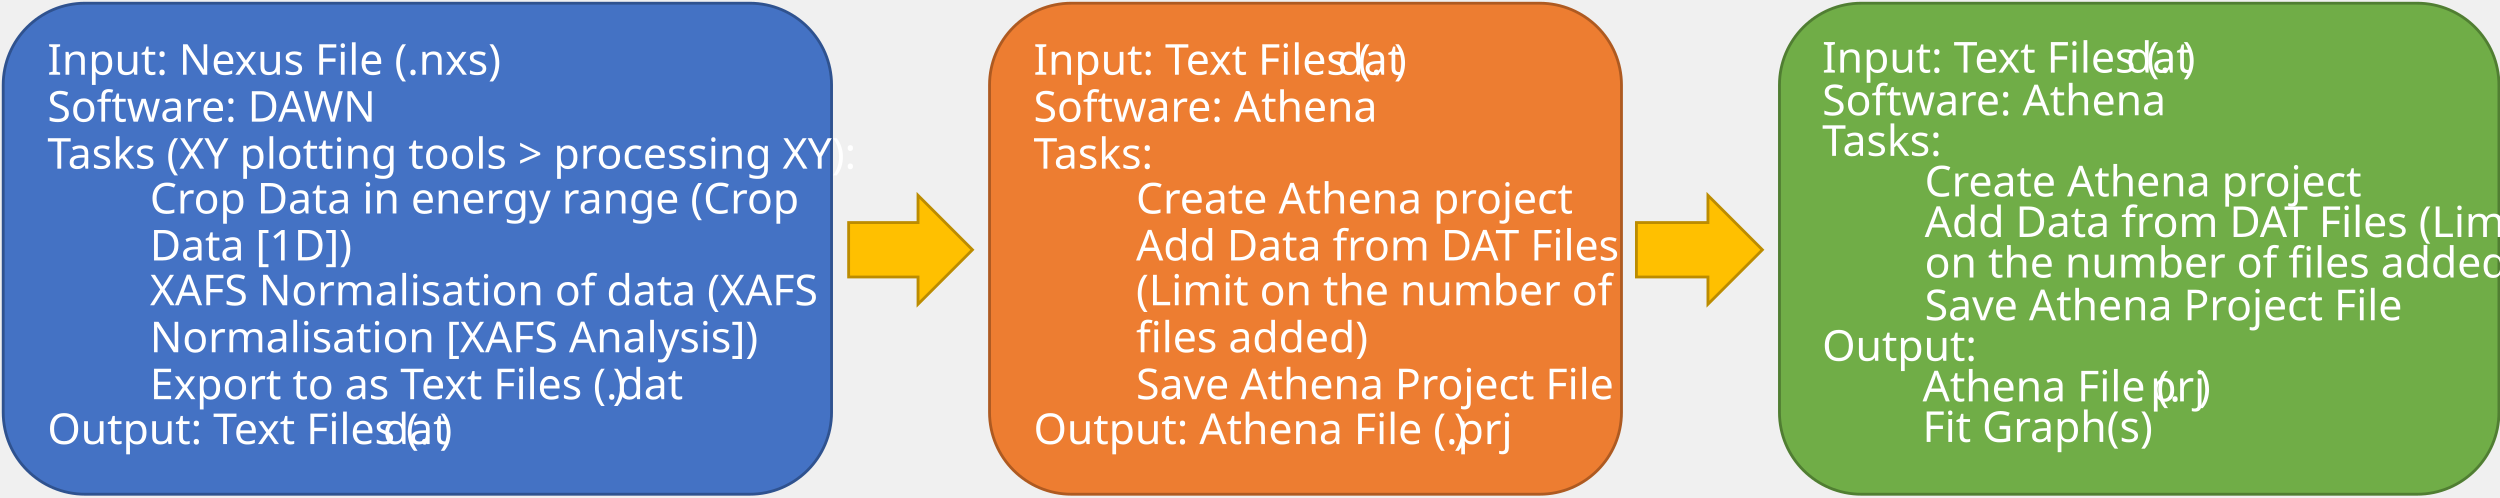
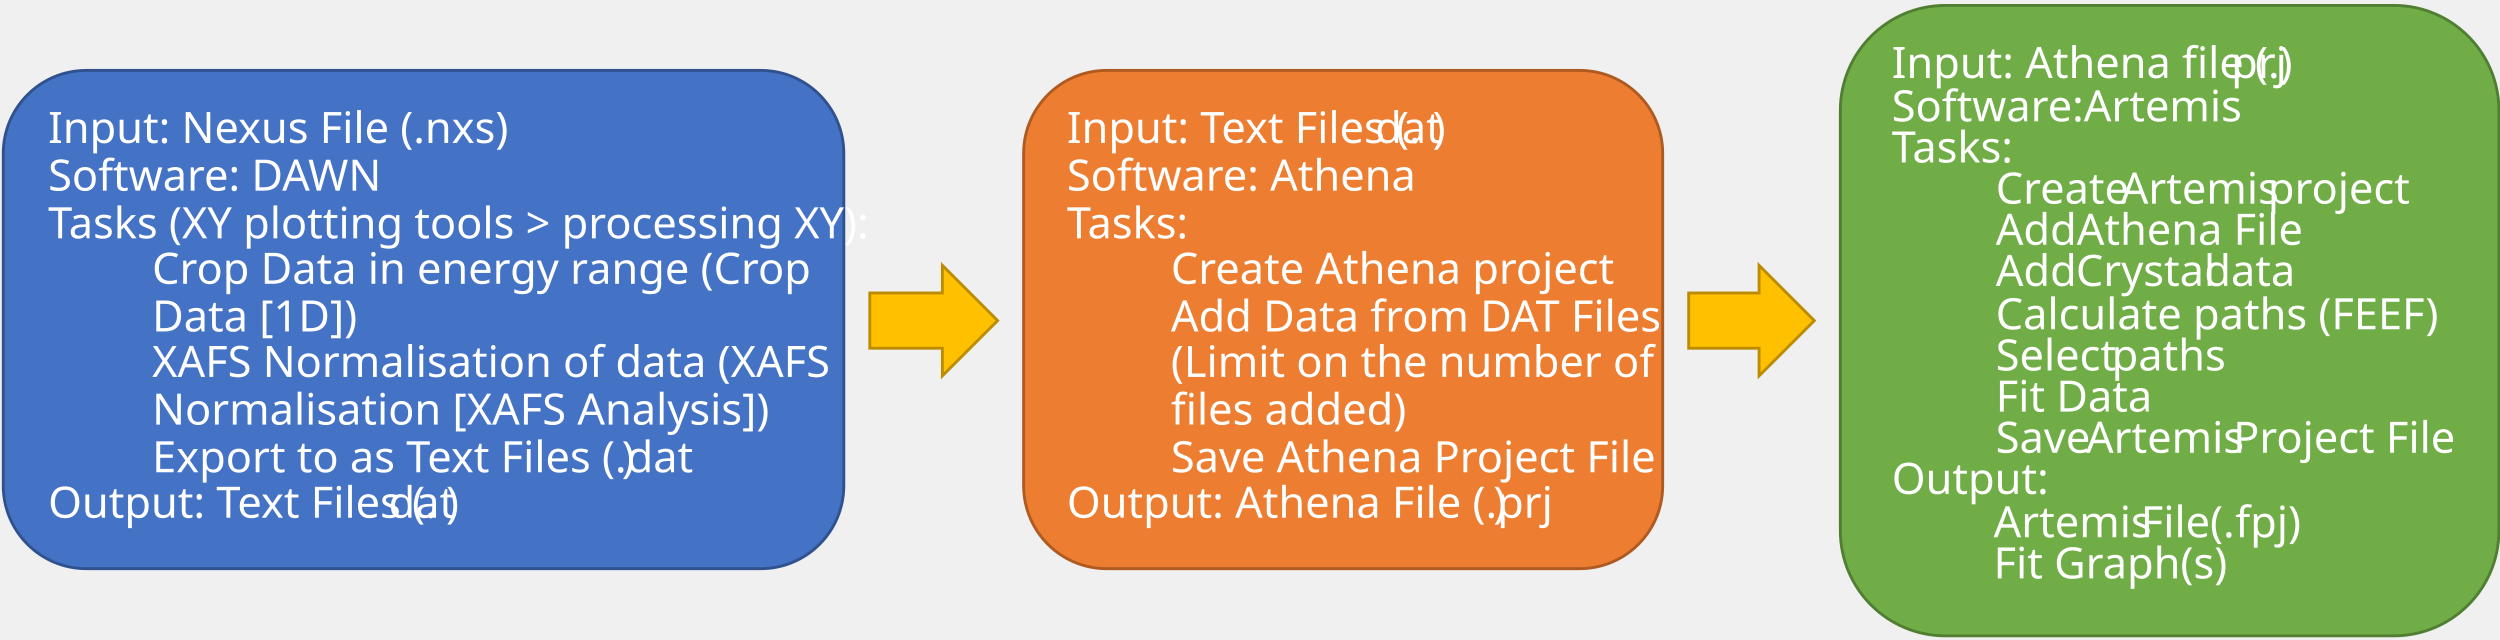
- <svg xmlns="http://www.w3.org/2000/svg" width="1171" height="233" overflow="hidden">
+ <svg xmlns="http://www.w3.org/2000/svg" width="1154" height="295" overflow="hidden">
  <defs>
    <clipPath id="clip0">
-       <rect x="48" y="186" width="1171" height="233" />
+       <rect x="48" y="155" width="1154" height="295" />
    </clipPath>
  </defs>
-   <g clip-path="url(#clip0)" transform="translate(-48 -186)">
+   <g clip-path="url(#clip0)" transform="translate(-48 -155)">
    <path d="M49.5 225.834C49.5 204.663 66.663 187.5 87.834 187.5L399.166 187.5C420.337 187.5 437.5 204.663 437.5 225.834L437.5 379.166C437.5 400.337 420.337 417.5 399.166 417.5L87.834 417.5C66.663 417.5 49.5 400.337 49.5 379.166Z" stroke="#2F528F" stroke-width="1.333" stroke-miterlimit="8" fill="#4472C4" fill-rule="evenodd" />
    <text fill="#FFFFFF" font-family="Calibri,Calibri_MSFontService,sans-serif" font-weight="400" font-size="20" transform="translate(70.214 221)">Input: Nexus File (.nxs)<tspan font-size="20" x="0" y="22">Software: DAWN</tspan>
      <tspan font-size="20" x="0" y="44">Tasks (XY plotting tools &gt; processing XY): </tspan>
      <tspan font-size="20" x="48" y="65">Crop Data in energy range (Crop </tspan>
      <tspan font-size="20" x="48" y="87">Data [1D])</tspan>
      <tspan font-size="20" x="48" y="108">XAFS Normalisation of data (XAFS </tspan>
      <tspan font-size="20" x="48" y="130">Normalisation [XAFS Analysis]) </tspan>
      <tspan font-size="20" x="48" y="152">Export to as Text Files (.</tspan>dat<tspan font-size="20" x="264.767" y="152">)</tspan>
      <tspan font-size="20" x="0" y="173">Output: Text Files (.</tspan>
      <tspan font-size="20" x="157.147" y="173">dat</tspan>
      <tspan font-size="20" x="183.627" y="173">)</tspan>
    </text>
-     <path d="M511.5 225.834C511.5 204.663 528.663 187.5 549.834 187.5L769.166 187.5C790.337 187.5 807.5 204.663 807.5 225.834L807.5 379.166C807.5 400.337 790.337 417.5 769.166 417.5L549.834 417.5C528.663 417.5 511.5 400.337 511.5 379.166Z" stroke="#AE5A21" stroke-width="1.333" stroke-miterlimit="8" fill="#ED7D31" fill-rule="evenodd" />
-     <text fill="#FFFFFF" font-family="Calibri,Calibri_MSFontService,sans-serif" font-weight="400" font-size="20" transform="translate(532.127 221)">Input: Text Files (.<tspan font-size="20" x="142.313" y="0">dat</tspan>
+     <path d="M520.5 225.834C520.5 204.663 537.663 187.5 558.834 187.5L777.166 187.5C798.337 187.5 815.5 204.663 815.5 225.834L815.5 379.166C815.5 400.337 798.337 417.5 777.166 417.5L558.834 417.5C537.663 417.5 520.5 400.337 520.5 379.166Z" stroke="#AE5A21" stroke-width="1.333" stroke-miterlimit="8" fill="#ED7D31" fill-rule="evenodd" />
+     <text fill="#FFFFFF" font-family="Calibri,Calibri_MSFontService,sans-serif" font-weight="400" font-size="20" transform="translate(540.475 221)">Input: Text Files (.<tspan font-size="20" x="142.313" y="0">dat</tspan>
      <tspan font-size="20" x="168.793" y="0">)</tspan>
      <tspan font-size="20" x="0" y="22">Software: Athena</tspan>
      <tspan font-size="20" x="0" y="44">Tasks:</tspan>
      <tspan font-size="20" x="48" y="65">Create Athena project</tspan>
      <tspan font-size="20" x="48" y="87">Add Data from DAT Files </tspan>
      <tspan font-size="20" x="48" y="108">(Limit on the number of </tspan>
      <tspan font-size="20" x="48" y="130">files added)</tspan>
      <tspan font-size="20" x="48" y="152">Save Athena Project File</tspan>
      <tspan font-size="20" x="0" y="173">Output: Athena File (.</tspan>prj<tspan font-size="20" x="196.827" y="173">)</tspan>
    </text>
-     <path d="M881.5 225.834C881.5 204.663 898.663 187.5 919.834 187.5L1180.17 187.5C1201.34 187.5 1218.5 204.663 1218.5 225.834L1218.5 379.166C1218.5 400.337 1201.34 417.5 1180.17 417.5L919.834 417.5C898.663 417.5 881.5 400.337 881.5 379.166Z" stroke="#507E32" stroke-width="1.333" stroke-miterlimit="8" fill="#70AD47" fill-rule="evenodd" />
-     <text fill="#FFFFFF" font-family="Calibri,Calibri_MSFontService,sans-serif" font-weight="400" font-size="20" transform="translate(901.518 220)">Input: Text Files (.<tspan font-size="20" x="142.313" y="0">dat</tspan>
-       <tspan font-size="20" x="168.793" y="0">)</tspan>
-       <tspan font-size="20" x="0" y="20">Software: Athena</tspan>
-       <tspan font-size="20" x="0" y="39">Tasks:</tspan>
-       <tspan font-size="20" x="48" y="58">Create Athena project</tspan>
-       <tspan font-size="20" x="48" y="77">Add Data from DAT Files (Limit </tspan>
-       <tspan font-size="20" x="48" y="96">on the number of files added)</tspan>
-       <tspan font-size="20" x="48" y="116">Save Athena Project File</tspan>
-       <tspan font-size="20" x="0" y="135">Output: </tspan>
-       <tspan font-size="20" x="47" y="154">Athena File (.</tspan>
-       <tspan font-size="20" x="153.66" y="154">prj</tspan>
-       <tspan font-size="20" x="175.993" y="154">)</tspan>
-       <tspan font-size="20" x="47" y="173">Fit Graph(s)</tspan>
+     <path d="M897.5 206.001C897.5 179.215 919.215 157.5 946.001 157.5L1153 157.5C1179.79 157.5 1201.5 179.215 1201.5 206.001L1201.5 399.999C1201.5 426.785 1179.79 448.5 1153 448.5L946.001 448.5C919.215 448.5 897.5 426.785 897.5 399.999Z" stroke="#507E32" stroke-width="1.333" stroke-miterlimit="8" fill="#70AD47" fill-rule="evenodd" />
+     <text fill="#FFFFFF" font-family="Calibri,Calibri_MSFontService,sans-serif" font-weight="400" font-size="20" transform="translate(921.237 191)">Input: Athena file (.<tspan font-size="20" x="156.66" y="0">prj</tspan>
+       <tspan font-size="20" x="178.993" y="0">)</tspan>
+       <tspan font-size="20" x="0" y="20">Software: </tspan>Artemis<tspan font-size="20" x="0" y="39">Tasks:</tspan>
+       <tspan font-size="20" x="48" y="58">Create </tspan>
+       <tspan font-size="20" x="105.667" y="58">Artemis </tspan>
+       <tspan font-size="20" x="173.62" y="58">project</tspan>
+       <tspan font-size="20" x="48" y="77">Add </tspan>Athena File <tspan font-size="20" x="48" y="96">Add</tspan>
+       <tspan font-size="20" x="85" y="96">Crystal</tspan>
+       <tspan font-size="20" x="144.273" y="96">data</tspan>
+       <tspan font-size="20" x="48" y="116">Calculate paths (FEEF) </tspan>
+       <tspan font-size="20" x="48" y="135">Select</tspan>
+       <tspan font-size="20" x="101.5" y="135">paths</tspan>
+       <tspan font-size="20" x="48" y="154">Fit Data</tspan>
+       <tspan font-size="20" x="48" y="173">Save </tspan>
+       <tspan font-size="20" x="89.64" y="173">Artemis </tspan>
+       <tspan font-size="20" x="157.593" y="173">Project File</tspan>
+       <tspan font-size="20" x="0" y="192">Output: </tspan>
+       <tspan font-size="20" x="47" y="212">Artemis </tspan>
+       <tspan font-size="20" x="114.953" y="212">File </tspan>(.<tspan font-size="20" x="158.56" y="212">fpj</tspan>)<tspan font-size="20" x="47" y="231">Fit Graph(s)</tspan>
    </text>
-     <path d="M445.5 290.25 478 290.25 478 277.5 503.5 303 478 328.5 478 315.75 445.5 315.75Z" stroke="#BC8C00" stroke-width="1.333" stroke-miterlimit="8" fill="#FFC000" fill-rule="evenodd" />
-     <path d="M814.5 290.25 848 290.25 848 277.5 873.5 303 848 328.5 848 315.75 814.5 315.75Z" stroke="#BC8C00" stroke-width="1.333" stroke-miterlimit="8" fill="#FFC000" fill-rule="evenodd" />
+     <path d="M449.5 290.25 483 290.25 483 277.5 508.5 303 483 328.5 483 315.75 449.5 315.75Z" stroke="#BC8C00" stroke-width="1.333" stroke-miterlimit="8" fill="#FFC000" fill-rule="evenodd" />
+     <path d="M827.5 290.25 860 290.25 860 277.5 885.5 303 860 328.5 860 315.75 827.5 315.75Z" stroke="#BC8C00" stroke-width="1.333" stroke-miterlimit="8" fill="#FFC000" fill-rule="evenodd" />
  </g>
</svg>
